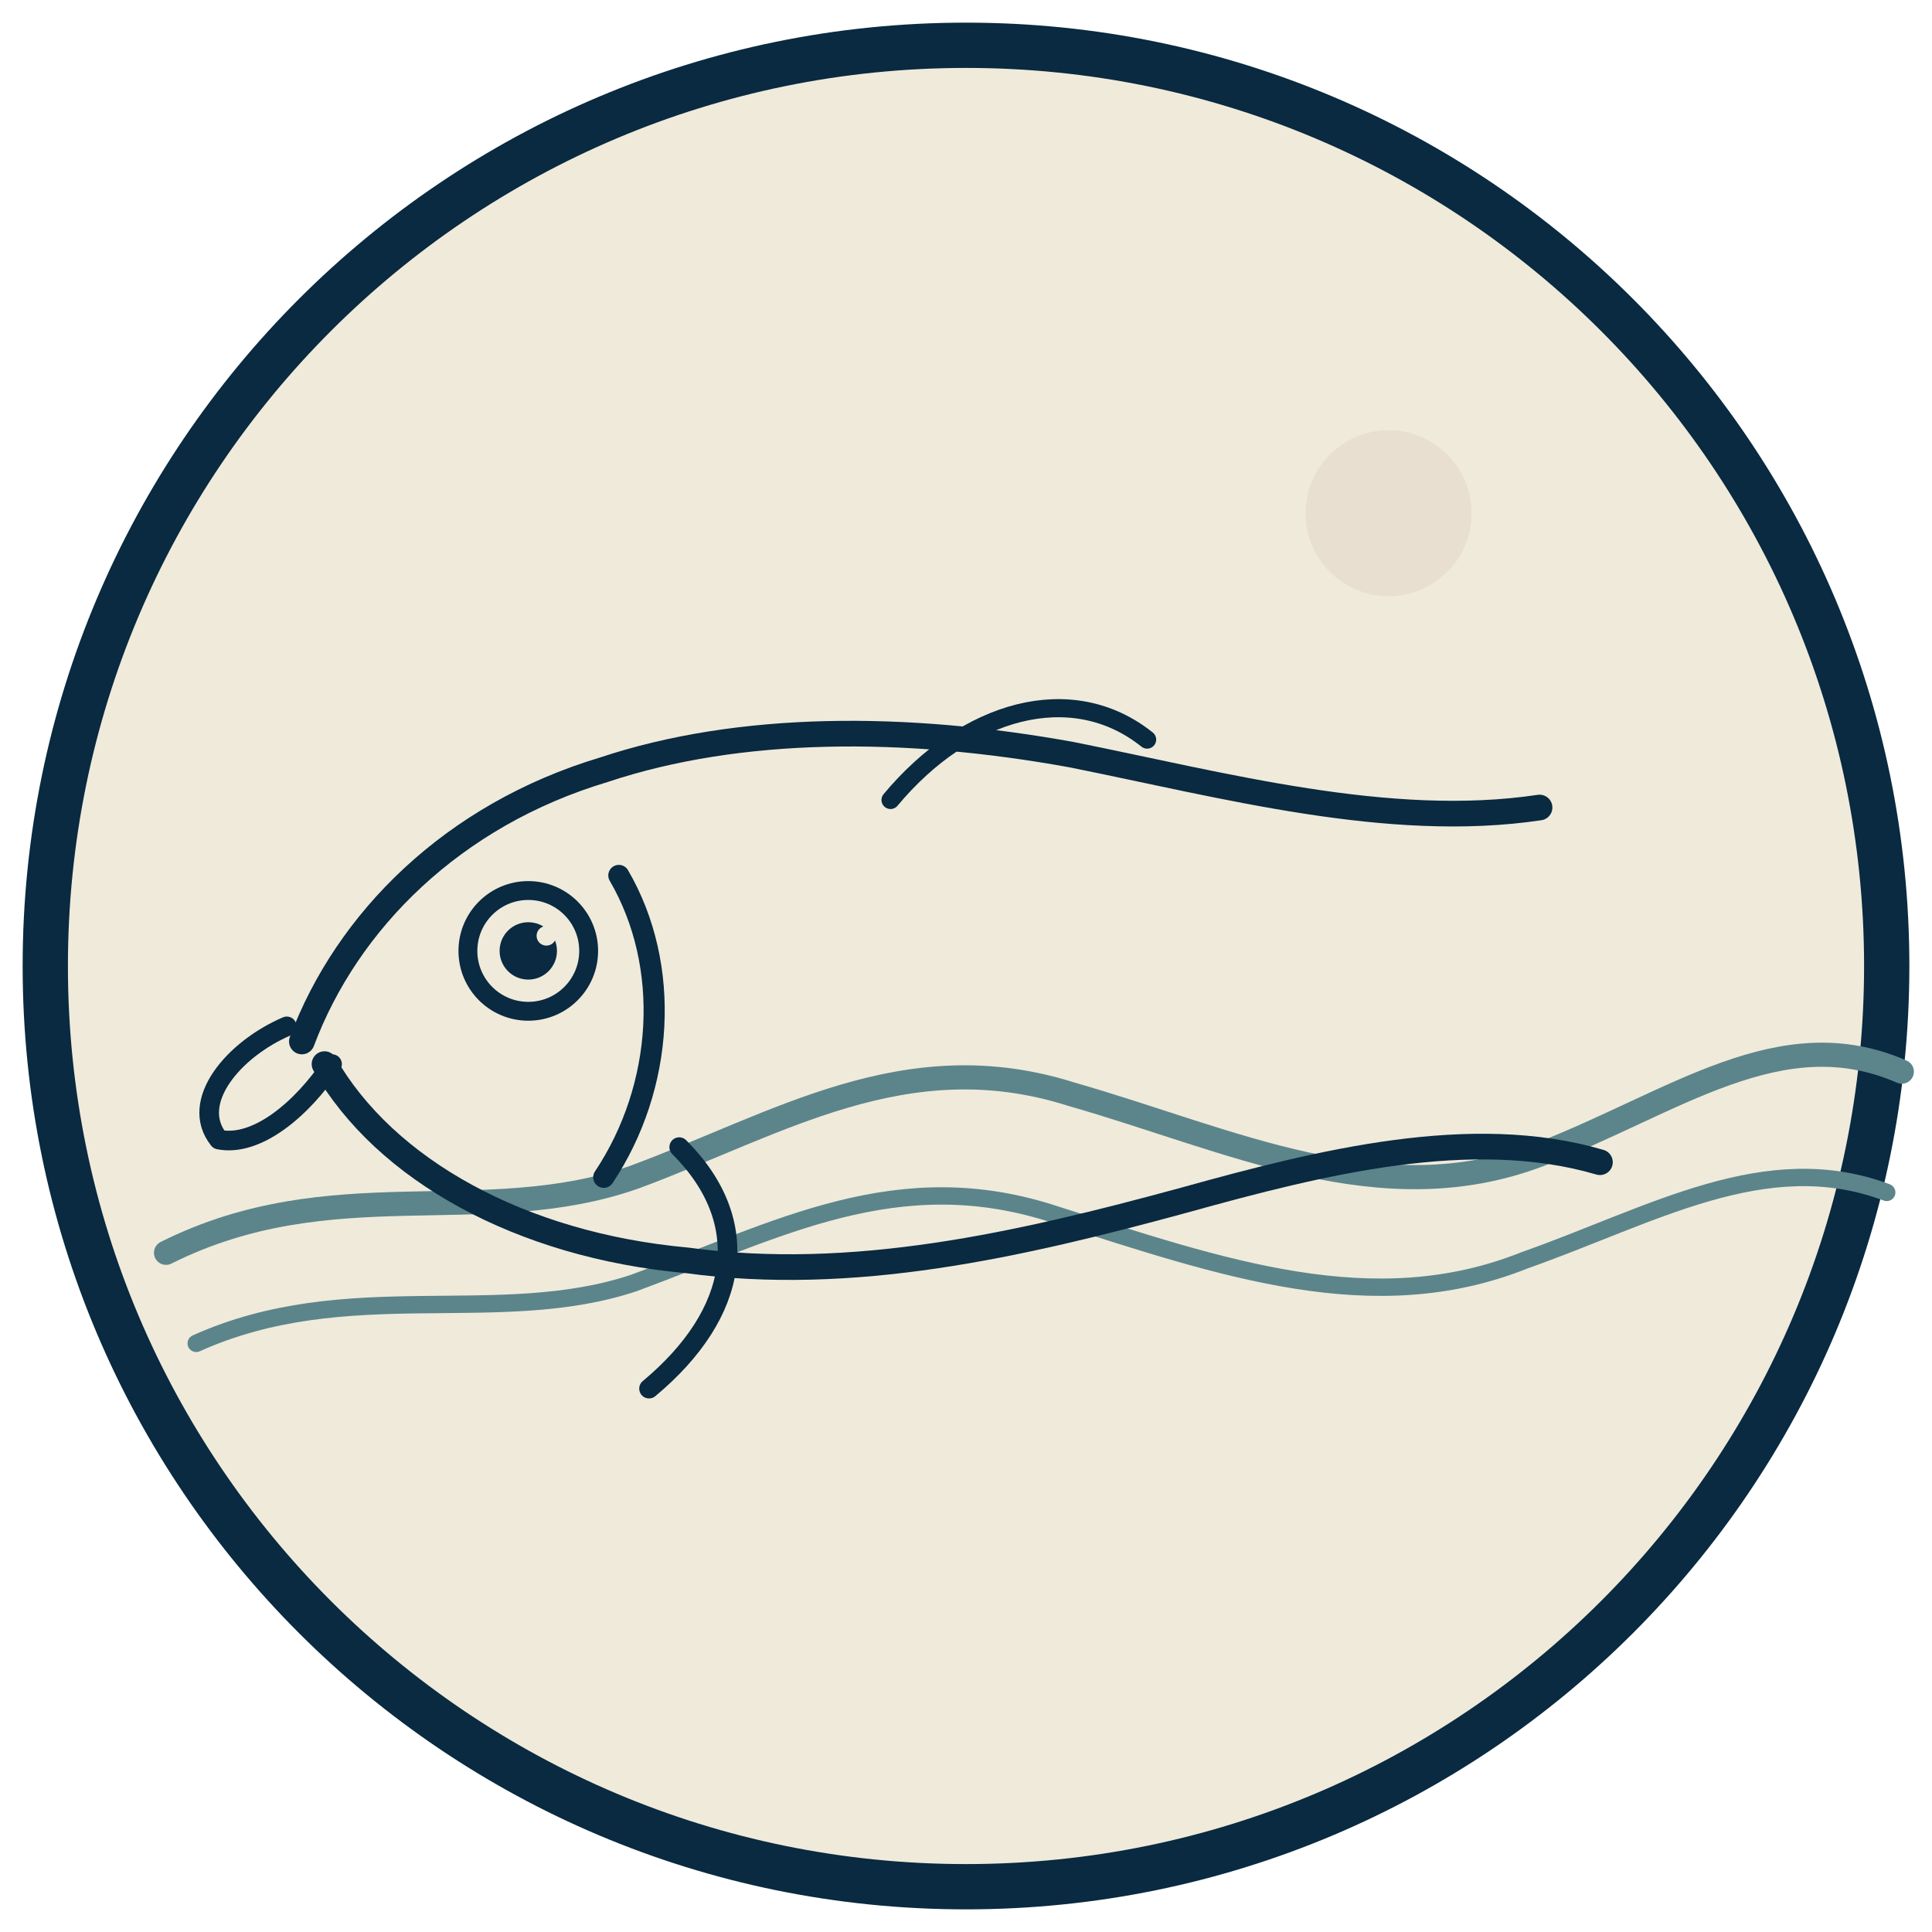
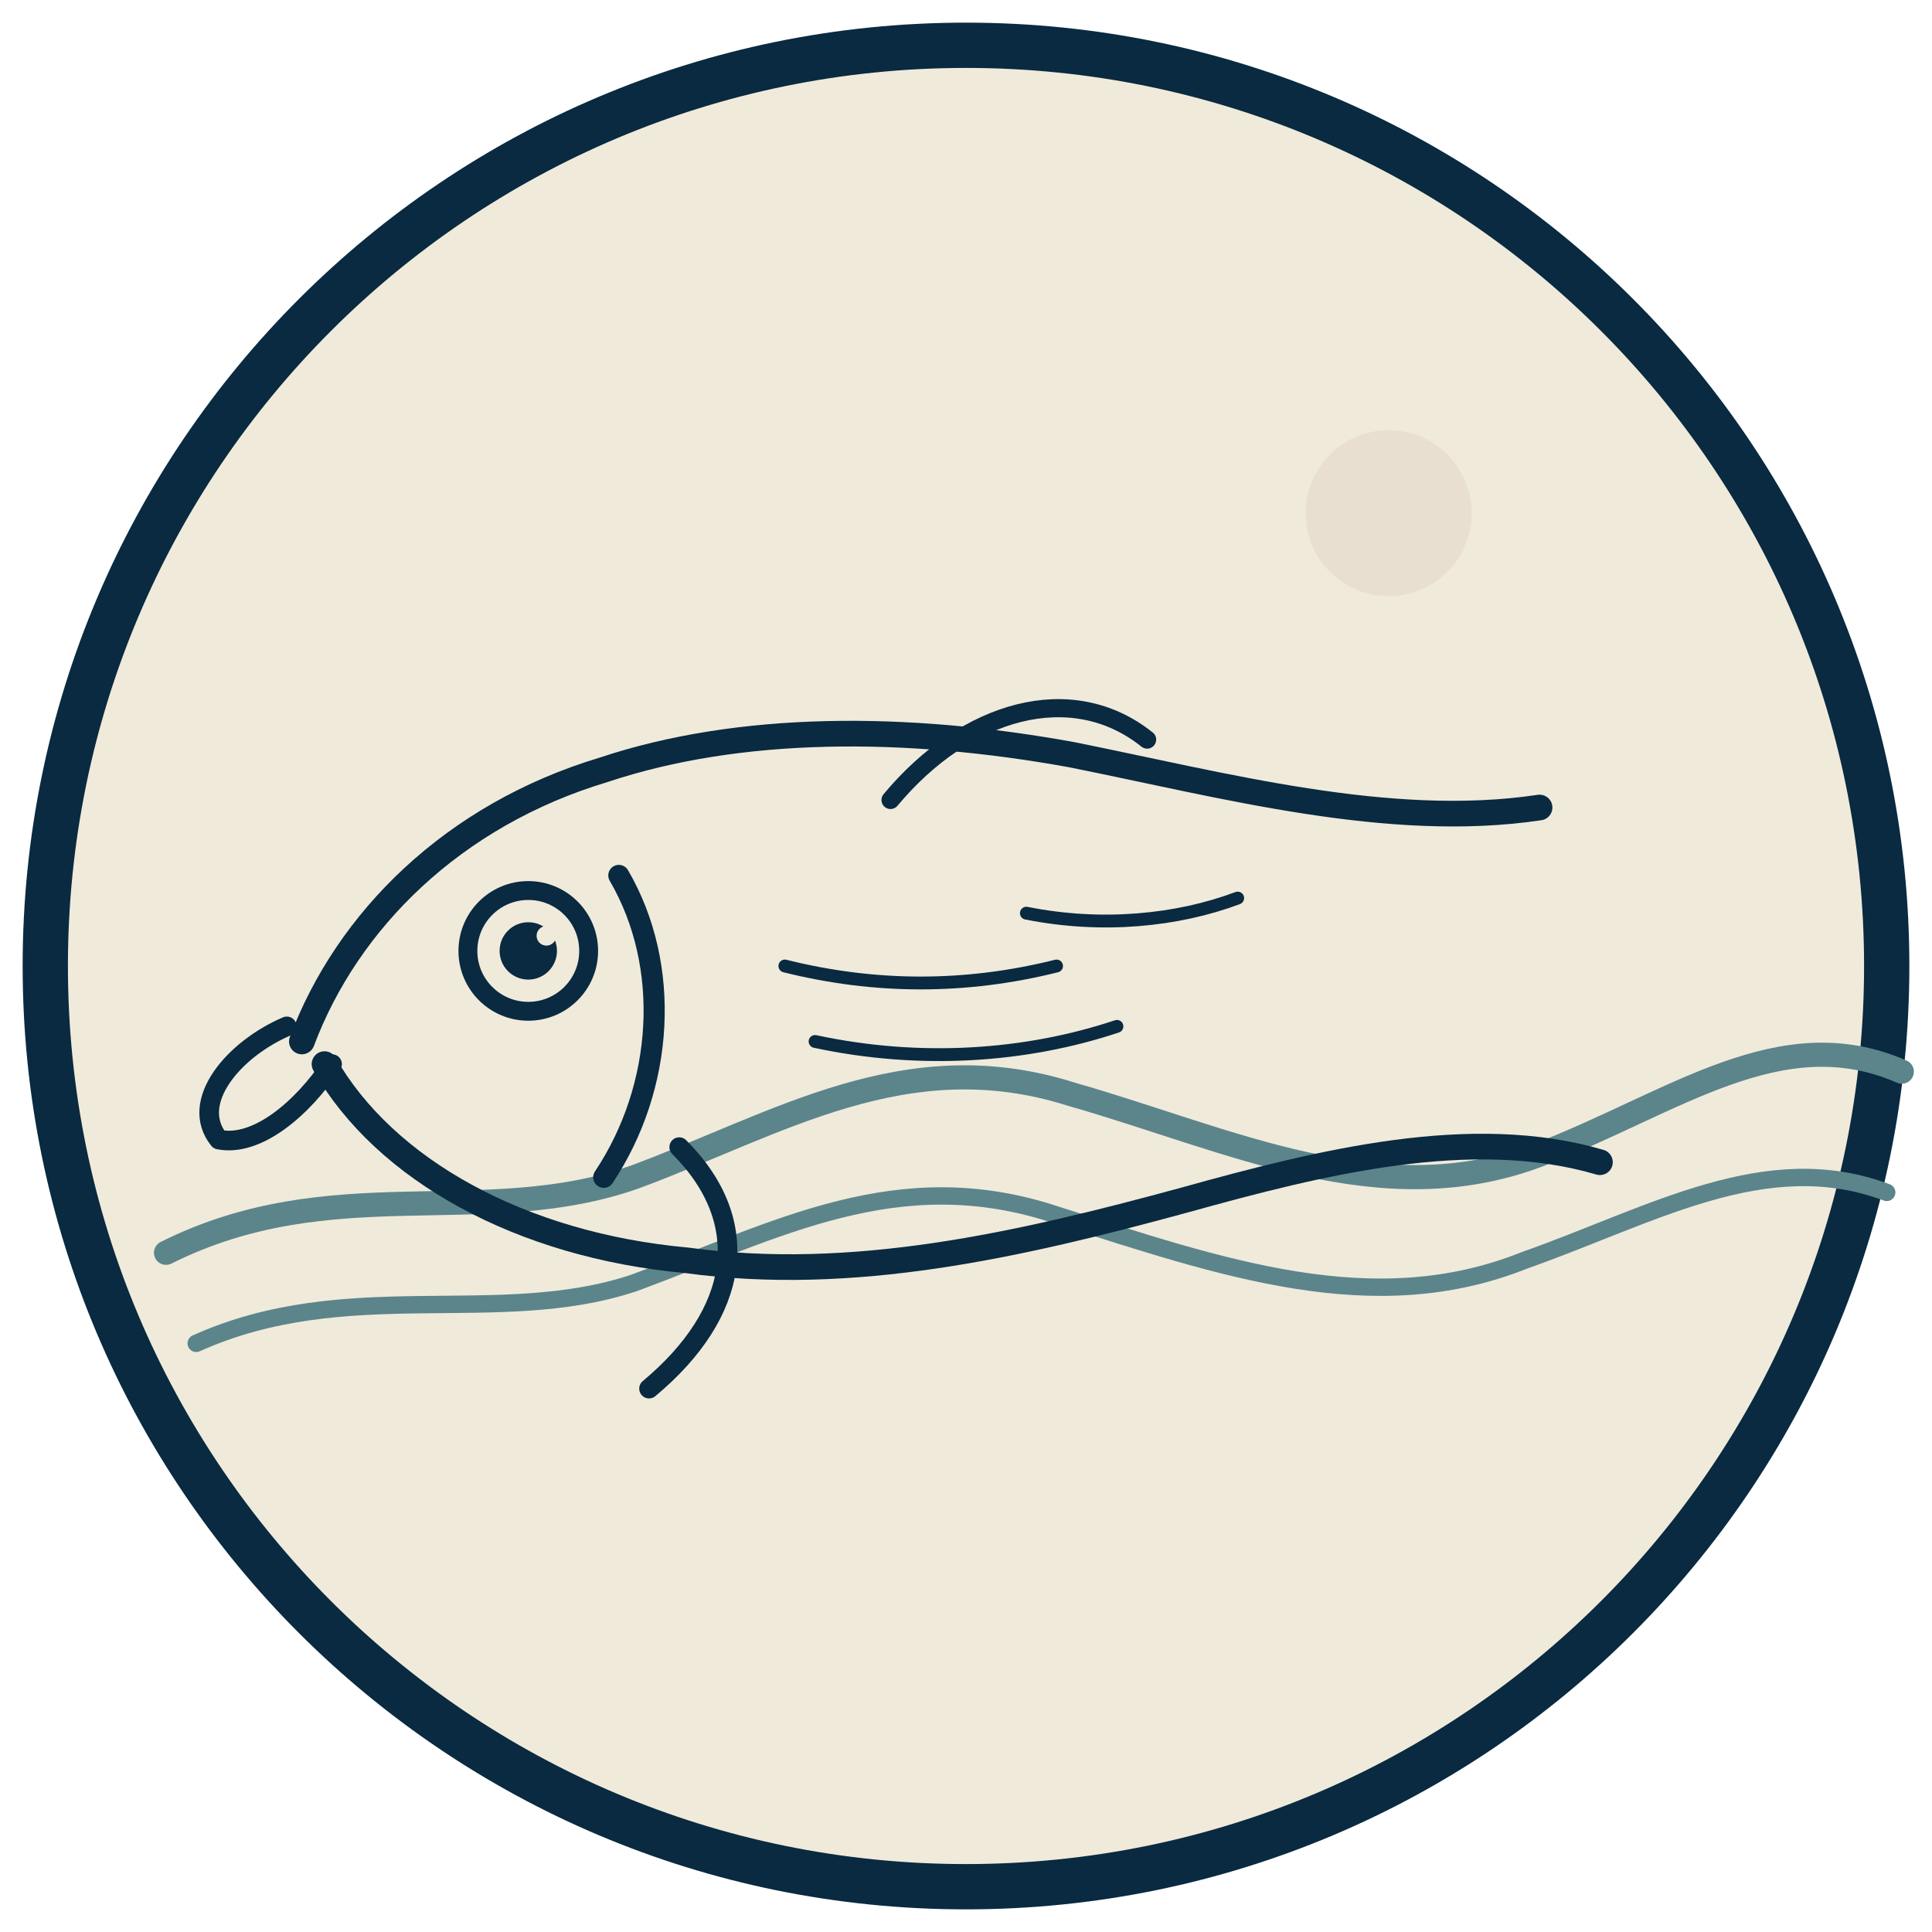
- <svg xmlns="http://www.w3.org/2000/svg" viewBox="0 0 256 256" role="img" aria-label="FishTheFlats">
+ <svg xmlns="http://www.w3.org/2000/svg" viewBox="0 0 256 256" role="img" aria-label="FishTheFlats tarpon mark">
  <circle cx="128" cy="128" r="122" fill="#F0EADB" stroke="#092A40" stroke-width="6" />
  <circle cx="184" cy="68" r="11" fill="#E8DFD0" />
  <g fill="none" stroke="#5B858B" stroke-linecap="round">
    <path stroke-width="3.2" d="M22 166c22-11 42-3 62-10 19-7 36-18 58-11 21 6 41 16 62 8 18-7 32-18 48-11" />
    <path stroke-width="2.3" d="M26 178c20-9 40-2 58-8 19-7 35-16 56-9 22 7 42 14 62 6 17-6 32-15 48-9" />
  </g>
  <g fill="none" stroke="#092A40" stroke-linecap="round" stroke-linejoin="round">
    <path stroke-width="3.4" d="M40 138c6-16 20-30 40-36 18-6 40-6 62-2 20 4 42 10 62 7" />
    <path stroke-width="3.4" d="M43 141c8 14 26 24 48 26 22 3 44-2 66-8 18-5 38-10 55-5" />
    <path stroke-width="2.6" d="M38 136c-7 3-13 10-9 15 5 1 11-4 15-10" />
    <path stroke-width="2.8" d="M82 116c7 12 6 28-2 40" />
    <path stroke-width="2.6" d="M90 152c10 10 8 22-4 32" />
    <path stroke-width="2.4" d="M118 106c10-12 24-16 34-8" />
+     <path stroke-width="1.7" d="M104 128c12 3 24 3 36 0M108 138c14 3 28 2 40-2M136 121c10 2 20 1 28-2" />
  </g>
  <circle cx="70" cy="126" r="8" fill="#F0EADB" stroke="#092A40" stroke-width="2.5" />
  <circle cx="70" cy="126" r="3.8" fill="#092A40" />
  <circle cx="72.4" cy="124" r="1.3" fill="#F0EADB" />
</svg>
